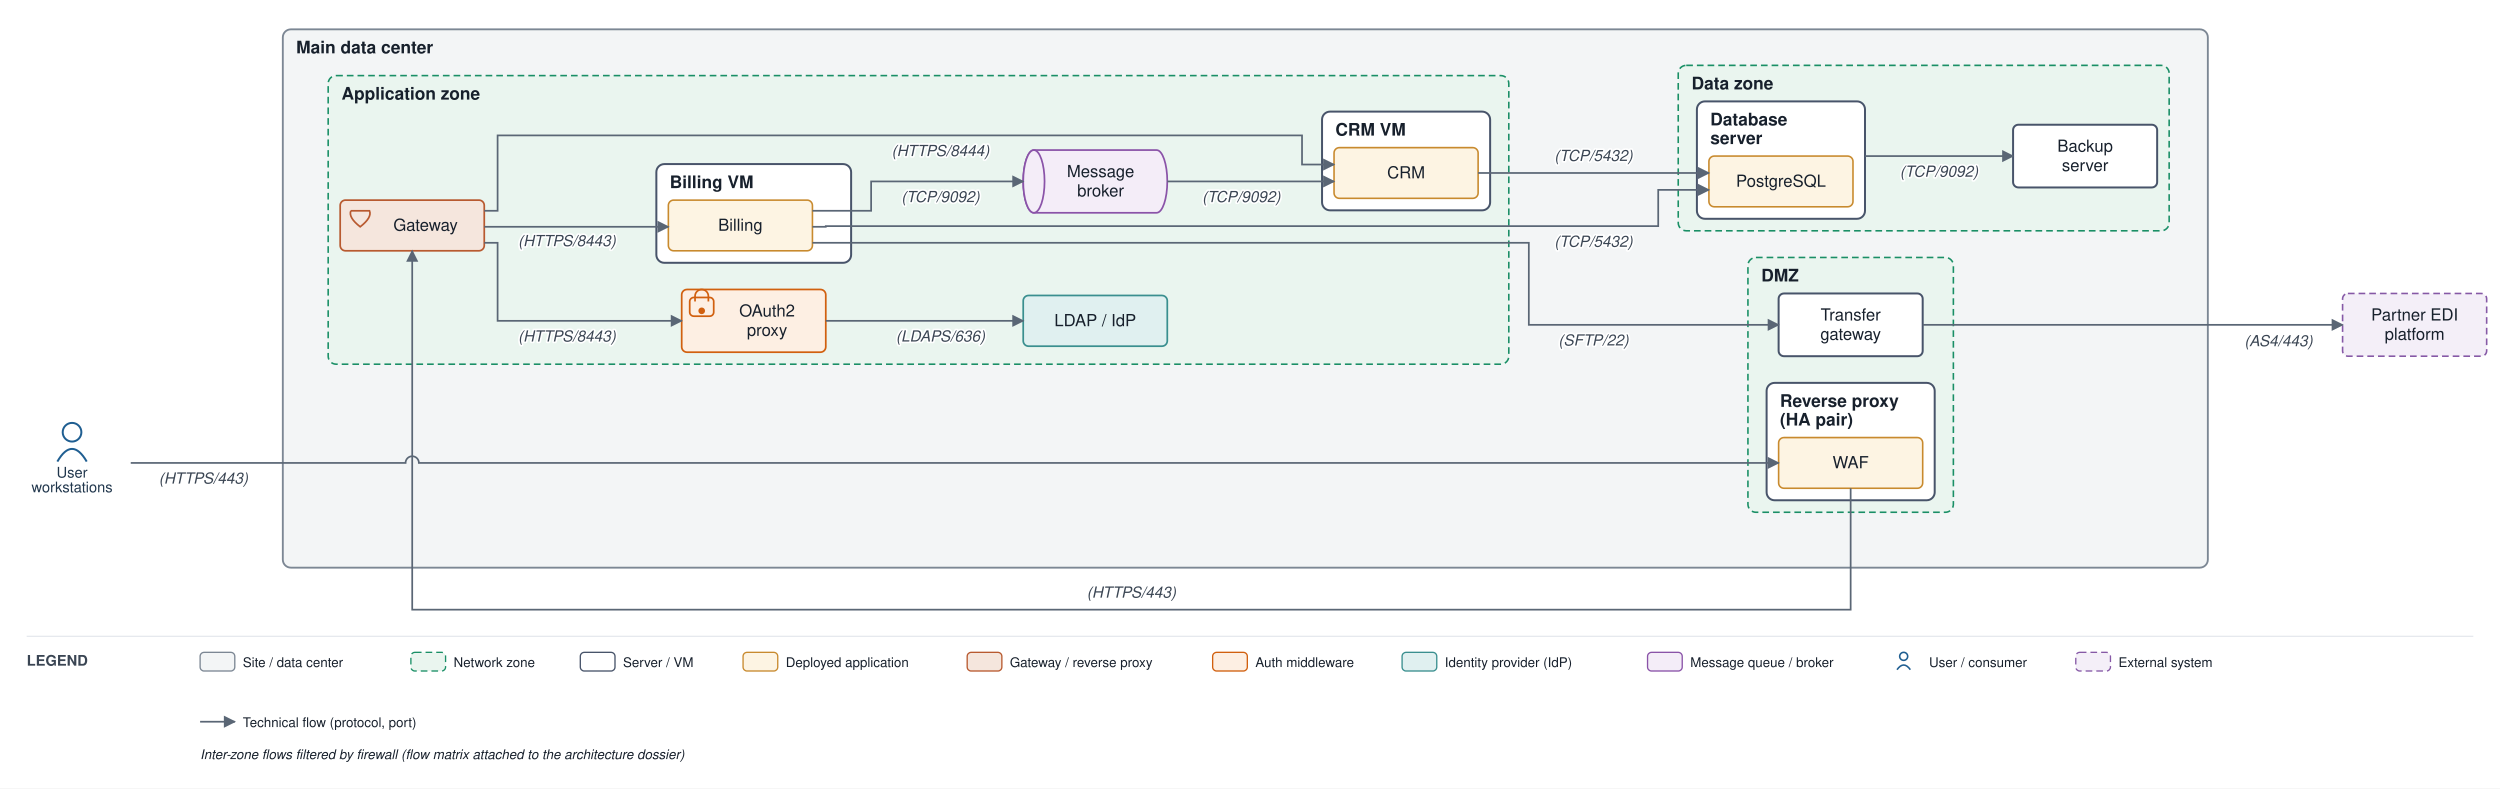
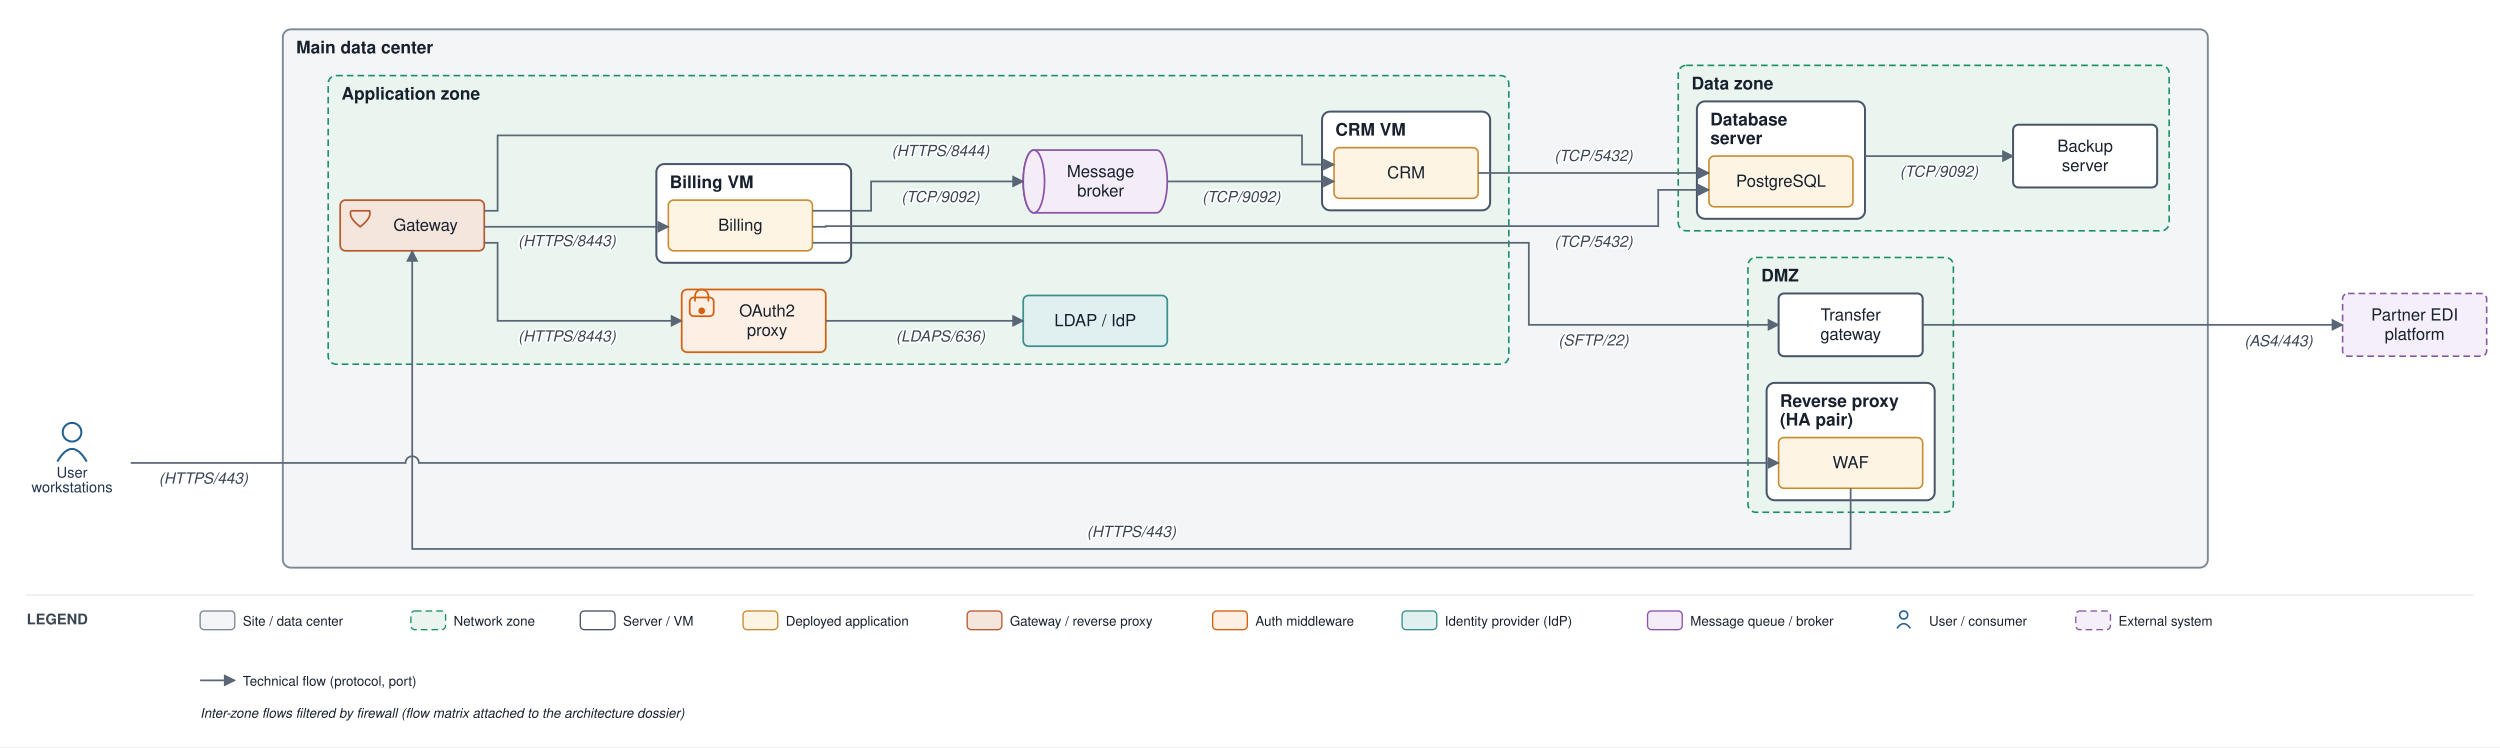
- <svg xmlns="http://www.w3.org/2000/svg" viewBox="0 0 1874 591" font-family="Helvetica,Arial,sans-serif">
+ <svg xmlns="http://www.w3.org/2000/svg" viewBox="0 0 1874 560" font-family="Helvetica,Arial,sans-serif">
  <defs>
    <marker id="arr" viewBox="0 0 10 10" refX="9" refY="5" markerWidth="7" markerHeight="7" orient="auto-start-reverse">
      <path d="M0,0 L10,5 L0,10 z" fill="#5a6675" />
    </marker>
  </defs>
-   <rect width="1874" height="591" fill="#ffffff" />
+   <rect width="1874" height="560" fill="#ffffff" />
  <rect x="212" y="22" width="1443" height="403.5" rx="6" fill="#f3f5f6" stroke="#7c8794" stroke-width="1.4" />
  <text x="222" y="40" font-size="13" font-weight="bold" fill="#17202c">Main data center</text>
  <rect x="1310.25" y="193" width="154" height="191" rx="6" fill="#eaf5ef" stroke="#1a8f66" stroke-width="1.2" stroke-dasharray="5 3" />
  <text x="1320.25" y="211" font-size="13" font-weight="bold" fill="#17202c">DMZ</text>
  <rect x="1324.25" y="287" width="126" height="88" rx="6" fill="#ffffff" stroke="#48546a" stroke-width="1.5" />
  <text x="1334.25" y="305" font-size="13" font-weight="bold" fill="#17202c">Reverse proxy</text>
  <text x="1334.25" y="319" font-size="13" font-weight="bold" fill="#17202c">(HA pair)</text>
  <rect x="246" y="56.667" width="885" height="216.333" rx="6" fill="#eaf5ef" stroke="#1a8f66" stroke-width="1.2" stroke-dasharray="5 3" />
  <text x="256" y="74.667" font-size="13" font-weight="bold" fill="#17202c">Application zone</text>
  <rect x="492" y="123" width="146" height="74" rx="6" fill="#ffffff" stroke="#48546a" stroke-width="1.5" />
  <text x="502" y="141" font-size="13" font-weight="bold" fill="#17202c">Billing VM</text>
  <rect x="991" y="83.667" width="126" height="74" rx="6" fill="#ffffff" stroke="#48546a" stroke-width="1.5" />
  <text x="1001" y="101.667" font-size="13" font-weight="bold" fill="#17202c">CRM VM</text>
  <rect x="1258" y="49" width="368" height="124" rx="6" fill="#eaf5ef" stroke="#1a8f66" stroke-width="1.2" stroke-dasharray="5 3" />
  <text x="1268" y="67" font-size="13" font-weight="bold" fill="#17202c">Data zone</text>
  <rect x="1272" y="76" width="126" height="88" rx="6" fill="#ffffff" stroke="#48546a" stroke-width="1.5" />
  <text x="1282" y="94" font-size="13" font-weight="bold" fill="#17202c">Database</text>
  <text x="1282" y="108" font-size="13" font-weight="bold" fill="#17202c">server</text>
  <rect x="1333.25" y="328" width="108" height="38" rx="4" fill="#fdf4e3" stroke="#c88a2e" stroke-width="1.2" />
  <text x="1387.25" y="351" font-size="12.5" text-anchor="middle" fill="#17202c">WAF</text>
  <rect x="1333.25" y="220" width="108" height="47" rx="4" fill="#ffffff" stroke="#48546a" stroke-width="1.5" />
  <text x="1387.25" y="240.25" font-size="12.5" text-anchor="middle" fill="#17202c">Transfer</text>
  <text x="1387.25" y="254.75" font-size="12.5" text-anchor="middle" fill="#17202c">gateway</text>
  <rect x="255" y="150" width="108" height="38" rx="4" fill="#f5e6dd" stroke="#b85a30" stroke-width="1.3" />
  <path d="M 263 158 L 277 158 Q 279 163 270 170 Q 261 163 263 158" fill="none" stroke="#b85a30" stroke-width="1.3" />
  <text x="319" y="173" font-size="12.5" text-anchor="middle" fill="#17202c">Gateway</text>
  <rect x="511" y="217" width="108" height="47" rx="4" fill="#fdefe3" stroke="#d1600f" stroke-width="1.3" />
  <rect x="517" y="223" width="18" height="14" rx="3" fill="none" stroke="#d1600f" stroke-width="1.3" />
  <path d="M 521 226 v -4 a 5 5 0 0 1 10 0 v 4" fill="none" stroke="#d1600f" stroke-width="1.3" />
  <circle cx="526" cy="233" r="2.5" fill="#d1600f" />
  <text x="575" y="237.25" font-size="12.5" text-anchor="middle" fill="#17202c">OAuth2</text>
  <text x="575" y="251.75" font-size="12.5" text-anchor="middle" fill="#17202c">proxy</text>
  <rect x="767" y="221.5" width="108" height="38" rx="4" fill="#e0f0f0" stroke="#3a8f8f" stroke-width="1.3" />
  <text x="821" y="244.5" font-size="12.5" text-anchor="middle" fill="#17202c">LDAP / IdP</text>
  <rect x="501" y="150" width="108" height="38" rx="4" fill="#fdf4e3" stroke="#c88a2e" stroke-width="1.2" />
  <text x="555" y="173" font-size="12.5" text-anchor="middle" fill="#17202c">Billing</text>
  <rect x="1000" y="110.667" width="108" height="38" rx="4" fill="#fdf4e3" stroke="#c88a2e" stroke-width="1.2" />
  <text x="1054" y="133.667" font-size="12.5" text-anchor="middle" fill="#17202c">CRM</text>
  <path d="M 775 112.5 h 92 a 8 23.5 0 0 1 0 47 h -92 a 8 23.5 0 0 1 0 -47" fill="#f4edf8" stroke="#8a53a8" stroke-width="1.3" />
  <ellipse cx="775" cy="136" rx="8" ry="23.5" fill="#f4edf8" stroke="#8a53a8" stroke-width="1.3" />
  <text x="825" y="132.75" font-size="12.5" text-anchor="middle" fill="#17202c">Message</text>
  <text x="825" y="147.25" font-size="12.5" text-anchor="middle" fill="#17202c">broker</text>
  <rect x="1281" y="117" width="108" height="38" rx="4" fill="#fdf4e3" stroke="#c88a2e" stroke-width="1.2" />
  <text x="1335" y="140" font-size="12.5" text-anchor="middle" fill="#17202c">PostgreSQL</text>
  <rect x="1509" y="93.5" width="108" height="47" rx="4" fill="#ffffff" stroke="#48546a" stroke-width="1.5" />
  <text x="1563" y="113.75" font-size="12.5" text-anchor="middle" fill="#17202c">Backup</text>
  <text x="1563" y="128.25" font-size="12.5" text-anchor="middle" fill="#17202c">server</text>
  <circle cx="54" cy="324" r="7" fill="none" stroke="#1f5e91" stroke-width="1.5" />
  <path d="M 43 346 q 11 -19 22 0" fill="none" stroke="#1f5e91" stroke-width="1.5" />
  <text x="54" y="358" font-size="11" text-anchor="middle" fill="#20364c">User</text>
  <text x="54" y="369" font-size="11" text-anchor="middle" fill="#20364c">workstations</text>
  <rect x="1756" y="220" width="108" height="47" rx="4" fill="#f4eff8" stroke="#8659a6" stroke-width="1.2" stroke-dasharray="5 3" />
  <text x="1810" y="240.25" font-size="12.5" text-anchor="middle" fill="#17202c">Partner EDI</text>
  <text x="1810" y="254.75" font-size="12.5" text-anchor="middle" fill="#17202c">platform</text>
  <path d="M 98 347 L 304 347 A 5 5 0 0 1 314 347 L 1333.25 347" fill="none" stroke="#5a6675" stroke-width="1.3" marker-end="url(#arr)" />
  <text x="152.5" y="362.5" font-size="11.5" text-anchor="middle" fill="#3a4553" font-style="italic" stroke="#ffffff" stroke-width="2.5" paint-order="stroke" stroke-linejoin="round">(HTTPS/443)</text>
-   <path d="M 1387.25 366 L 1387.25 457 L 309 457 L 309 188" fill="none" stroke="#5a6675" stroke-width="1.3" marker-end="url(#arr)" />
-   <text x="848.125" y="448" font-size="11.5" text-anchor="middle" fill="#3a4553" font-style="italic" stroke="#ffffff" stroke-width="2.5" paint-order="stroke" stroke-linejoin="round">(HTTPS/443)</text>
+   <path d="M 1387.25 366 L 1387.25 411.5 L 309 411.5 L 309 188" fill="none" stroke="#5a6675" stroke-width="1.3" marker-end="url(#arr)" />
+   <text x="848.125" y="402.5" font-size="11.5" text-anchor="middle" fill="#3a4553" font-style="italic" stroke="#ffffff" stroke-width="2.5" paint-order="stroke" stroke-linejoin="round">(HTTPS/443)</text>
  <path d="M 363 182 L 373 182 L 373 240.5 L 511 240.5" fill="none" stroke="#5a6675" stroke-width="1.3" marker-end="url(#arr)" />
  <text x="425" y="256" font-size="11.5" text-anchor="middle" fill="#3a4553" font-style="italic" stroke="#ffffff" stroke-width="2.5" paint-order="stroke" stroke-linejoin="round">(HTTPS/8443)</text>
  <path d="M 619 240.5 L 767 240.5" fill="none" stroke="#5a6675" stroke-width="1.3" marker-end="url(#arr)" />
  <text x="705" y="256" font-size="11.5" text-anchor="middle" fill="#3a4553" font-style="italic" stroke="#ffffff" stroke-width="2.5" paint-order="stroke" stroke-linejoin="round">(LDAPS/636)</text>
  <path d="M 363 170 L 501 170" fill="none" stroke="#5a6675" stroke-width="1.3" marker-end="url(#arr)" />
  <text x="425" y="184.5" font-size="11.5" text-anchor="middle" fill="#3a4553" font-style="italic" stroke="#ffffff" stroke-width="2.5" paint-order="stroke" stroke-linejoin="round">(HTTPS/8443)</text>
  <path d="M 363 158 L 373 158 L 373 101.5 L 976 101.5 L 976 123.333 L 1000 123.333" fill="none" stroke="#5a6675" stroke-width="1.3" marker-end="url(#arr)" />
  <text x="705" y="117" font-size="11.5" text-anchor="middle" fill="#3a4553" font-style="italic" stroke="#ffffff" stroke-width="2.5" paint-order="stroke" stroke-linejoin="round">(HTTPS/8444)</text>
  <path d="M 609 170 L 619 170 L 619 169.5 L 1243 169.5 L 1243 142.333 L 1281 142.333" fill="none" stroke="#5a6675" stroke-width="1.3" marker-end="url(#arr)" />
  <text x="1194.5" y="185" font-size="11.5" text-anchor="middle" fill="#3a4553" font-style="italic" stroke="#ffffff" stroke-width="2.5" paint-order="stroke" stroke-linejoin="round">(TCP/5432)</text>
  <path d="M 1108 129.667 L 1281 129.667" fill="none" stroke="#5a6675" stroke-width="1.3" marker-end="url(#arr)" />
  <text x="1194.5" y="120.667" font-size="11.5" text-anchor="middle" fill="#3a4553" font-style="italic" stroke="#ffffff" stroke-width="2.5" paint-order="stroke" stroke-linejoin="round">(TCP/5432)</text>
  <path d="M 609 158 L 653 158 L 653 136 L 767 136" fill="none" stroke="#5a6675" stroke-width="1.3" marker-end="url(#arr)" />
  <text x="705" y="151.5" font-size="11.5" text-anchor="middle" fill="#3a4553" font-style="italic" stroke="#ffffff" stroke-width="2.5" paint-order="stroke" stroke-linejoin="round">(TCP/9092)</text>
  <path d="M 875 136 L 1000 136" fill="none" stroke="#5a6675" stroke-width="1.3" marker-end="url(#arr)" />
  <text x="930.5" y="151.5" font-size="11.5" text-anchor="middle" fill="#3a4553" font-style="italic" stroke="#ffffff" stroke-width="2.5" paint-order="stroke" stroke-linejoin="round">(TCP/9092)</text>
  <path d="M 609 182 L 1146 182 L 1146 243.5 L 1333.25 243.5" fill="none" stroke="#5a6675" stroke-width="1.3" marker-end="url(#arr)" />
  <text x="1194.5" y="259" font-size="11.5" text-anchor="middle" fill="#3a4553" font-style="italic" stroke="#ffffff" stroke-width="2.5" paint-order="stroke" stroke-linejoin="round">(SFTP/22)</text>
  <path d="M 1441.25 243.5 L 1660 243.5 L 1756 243.5" fill="none" stroke="#5a6675" stroke-width="1.3" marker-end="url(#arr)" />
  <text x="1708" y="259.5" font-size="11.5" text-anchor="middle" fill="#3a4553" font-style="italic" stroke="#ffffff" stroke-width="2.5" paint-order="stroke" stroke-linejoin="round">(AS4/443)</text>
  <path d="M 1398 117 L 1509 117" fill="none" stroke="#5a6675" stroke-width="1.3" marker-end="url(#arr)" />
  <text x="1453.5" y="132.5" font-size="11.5" text-anchor="middle" fill="#3a4553" font-style="italic" stroke="#ffffff" stroke-width="2.5" paint-order="stroke" stroke-linejoin="round">(TCP/9092)</text>
-   <line x1="20" y1="477" x2="1854" y2="477" stroke="#e6e9ee" stroke-width="1" />
-   <text x="20" y="499" font-size="11" font-weight="bold" fill="#3a4553">LEGEND</text>
-   <rect x="150" y="489" width="26" height="14" rx="3" fill="#f3f5f6" stroke="#7c8794" />
-   <text x="182" y="500" font-size="10" fill="#17202c">Site / data center</text>
-   <rect x="308" y="489" width="26" height="14" rx="3" fill="#eaf5ef" stroke="#1a8f66" stroke-dasharray="5 3" />
-   <text x="340" y="500" font-size="10" fill="#17202c">Network zone</text>
-   <rect x="435" y="489" width="26" height="14" rx="3" fill="#ffffff" stroke="#48546a" />
-   <text x="467" y="500" font-size="10" fill="#17202c">Server / VM</text>
-   <rect x="557" y="489" width="26" height="14" rx="3" fill="#fdf4e3" stroke="#c88a2e" />
-   <text x="589" y="500" font-size="10" fill="#17202c">Deployed application</text>
-   <rect x="725" y="489" width="26" height="14" rx="3" fill="#f5e6dd" stroke="#b85a30" />
-   <text x="757" y="500" font-size="10" fill="#17202c">Gateway / reverse proxy</text>
-   <rect x="909" y="489" width="26" height="14" rx="3" fill="#fdefe3" stroke="#d1600f" />
-   <text x="941" y="500" font-size="10" fill="#17202c">Auth middleware</text>
-   <rect x="1051" y="489" width="26" height="14" rx="3" fill="#e0f0f0" stroke="#3a8f8f" />
-   <text x="1083" y="500" font-size="10" fill="#17202c">Identity provider (IdP)</text>
-   <rect x="1235" y="489" width="26" height="14" rx="3" fill="#f4edf8" stroke="#8a53a8" />
-   <text x="1267" y="500" font-size="10" fill="#17202c">Message queue / broker</text>
-   <circle cx="1427" cy="492" r="3" fill="none" stroke="#1f5e91" stroke-width="1.2" />
-   <path d="M 1422 502 q 5 -7 10 0" fill="none" stroke="#1f5e91" stroke-width="1.2" />
-   <text x="1446" y="500" font-size="10" fill="#17202c">User / consumer</text>
-   <rect x="1556" y="489" width="26" height="14" rx="3" fill="#f4eff8" stroke="#8659a6" stroke-dasharray="5 3" />
-   <text x="1588" y="500" font-size="10" fill="#17202c">External system</text>
-   <line x1="150" y1="541" x2="176" y2="541" stroke="#5a6675" stroke-width="1.3" marker-end="url(#arr)" />
-   <text x="182" y="545" font-size="10" fill="#17202c">Technical flow (protocol, port)</text>
-   <text x="150" y="569" font-size="10" fill="#17202c" font-style="italic">Inter-zone flows filtered by firewall (flow matrix attached to the architecture dossier)</text>
+   <line x1="20" y1="446" x2="1854" y2="446" stroke="#e6e9ee" stroke-width="1" />
+   <text x="20" y="468" font-size="11" font-weight="bold" fill="#3a4553">LEGEND</text>
+   <rect x="150" y="458" width="26" height="14" rx="3" fill="#f3f5f6" stroke="#7c8794" />
+   <text x="182" y="469" font-size="10" fill="#17202c">Site / data center</text>
+   <rect x="308" y="458" width="26" height="14" rx="3" fill="#eaf5ef" stroke="#1a8f66" stroke-dasharray="5 3" />
+   <text x="340" y="469" font-size="10" fill="#17202c">Network zone</text>
+   <rect x="435" y="458" width="26" height="14" rx="3" fill="#ffffff" stroke="#48546a" />
+   <text x="467" y="469" font-size="10" fill="#17202c">Server / VM</text>
+   <rect x="557" y="458" width="26" height="14" rx="3" fill="#fdf4e3" stroke="#c88a2e" />
+   <text x="589" y="469" font-size="10" fill="#17202c">Deployed application</text>
+   <rect x="725" y="458" width="26" height="14" rx="3" fill="#f5e6dd" stroke="#b85a30" />
+   <text x="757" y="469" font-size="10" fill="#17202c">Gateway / reverse proxy</text>
+   <rect x="909" y="458" width="26" height="14" rx="3" fill="#fdefe3" stroke="#d1600f" />
+   <text x="941" y="469" font-size="10" fill="#17202c">Auth middleware</text>
+   <rect x="1051" y="458" width="26" height="14" rx="3" fill="#e0f0f0" stroke="#3a8f8f" />
+   <text x="1083" y="469" font-size="10" fill="#17202c">Identity provider (IdP)</text>
+   <rect x="1235" y="458" width="26" height="14" rx="3" fill="#f4edf8" stroke="#8a53a8" />
+   <text x="1267" y="469" font-size="10" fill="#17202c">Message queue / broker</text>
+   <circle cx="1427" cy="461" r="3" fill="none" stroke="#1f5e91" stroke-width="1.2" />
+   <path d="M 1422 471 q 5 -7 10 0" fill="none" stroke="#1f5e91" stroke-width="1.2" />
+   <text x="1446" y="469" font-size="10" fill="#17202c">User / consumer</text>
+   <rect x="1556" y="458" width="26" height="14" rx="3" fill="#f4eff8" stroke="#8659a6" stroke-dasharray="5 3" />
+   <text x="1588" y="469" font-size="10" fill="#17202c">External system</text>
+   <line x1="150" y1="510" x2="176" y2="510" stroke="#5a6675" stroke-width="1.3" marker-end="url(#arr)" />
+   <text x="182" y="514" font-size="10" fill="#17202c">Technical flow (protocol, port)</text>
+   <text x="150" y="538" font-size="10" fill="#17202c" font-style="italic">Inter-zone flows filtered by firewall (flow matrix attached to the architecture dossier)</text>
</svg>
